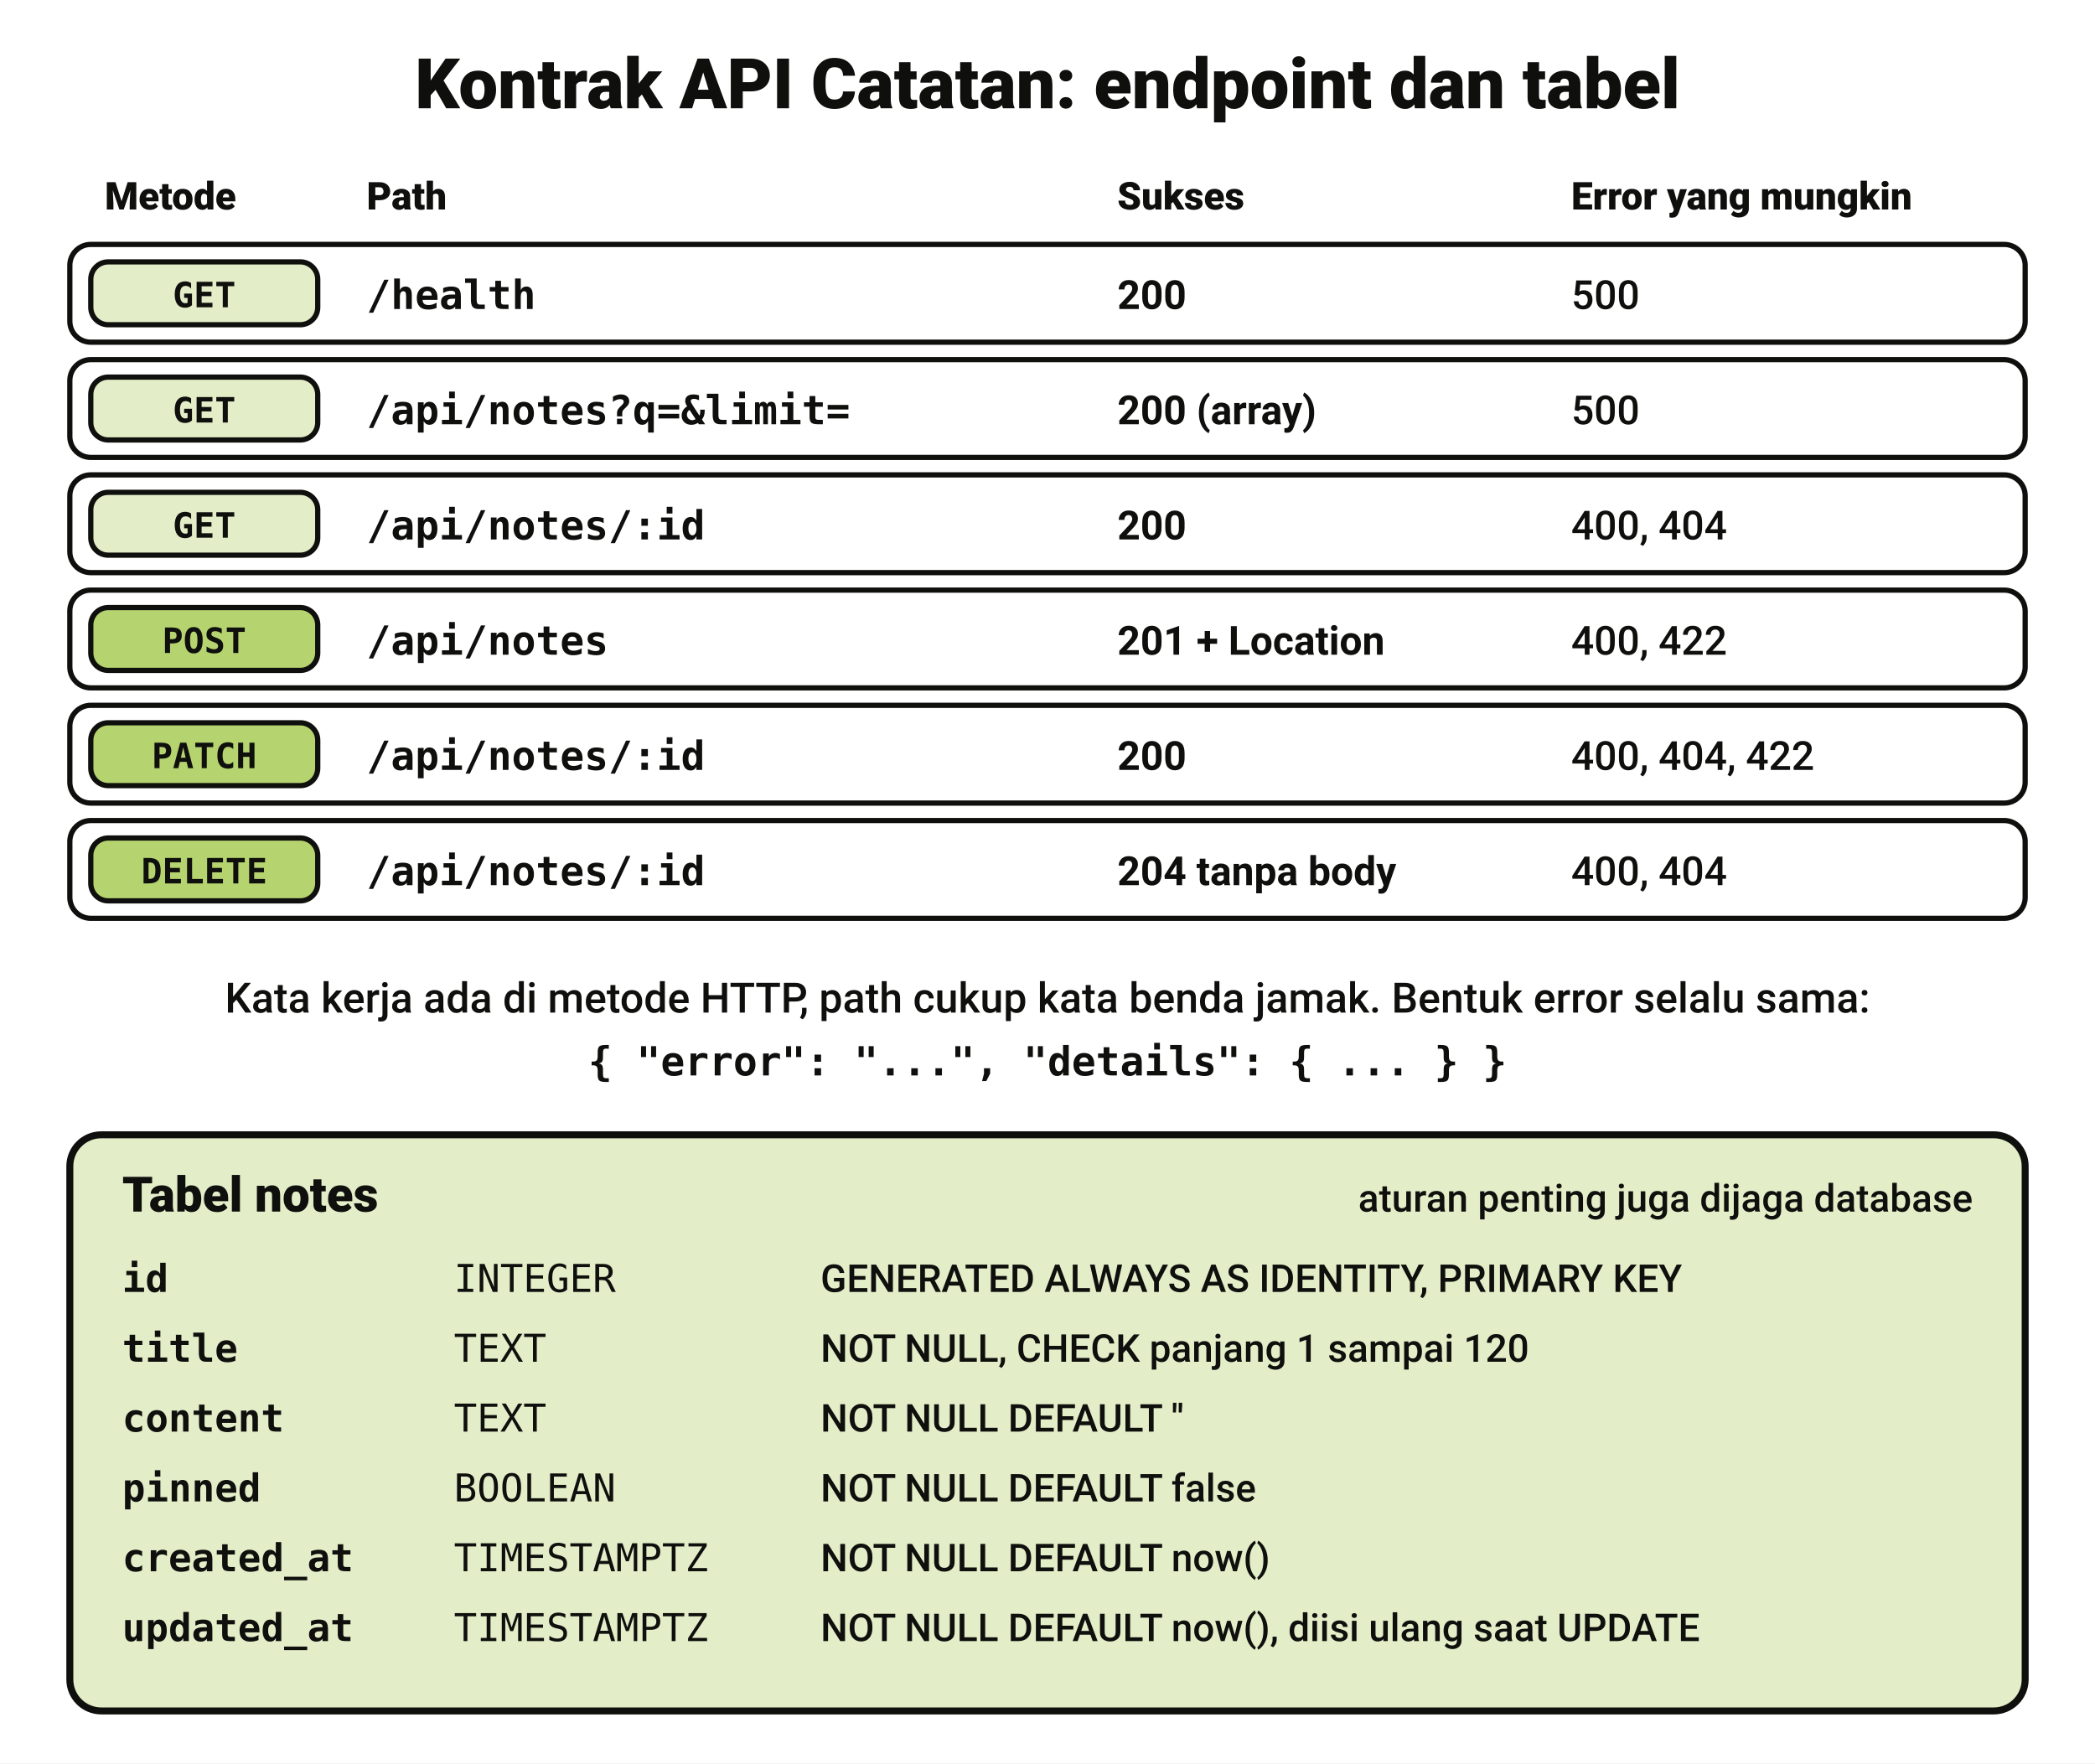
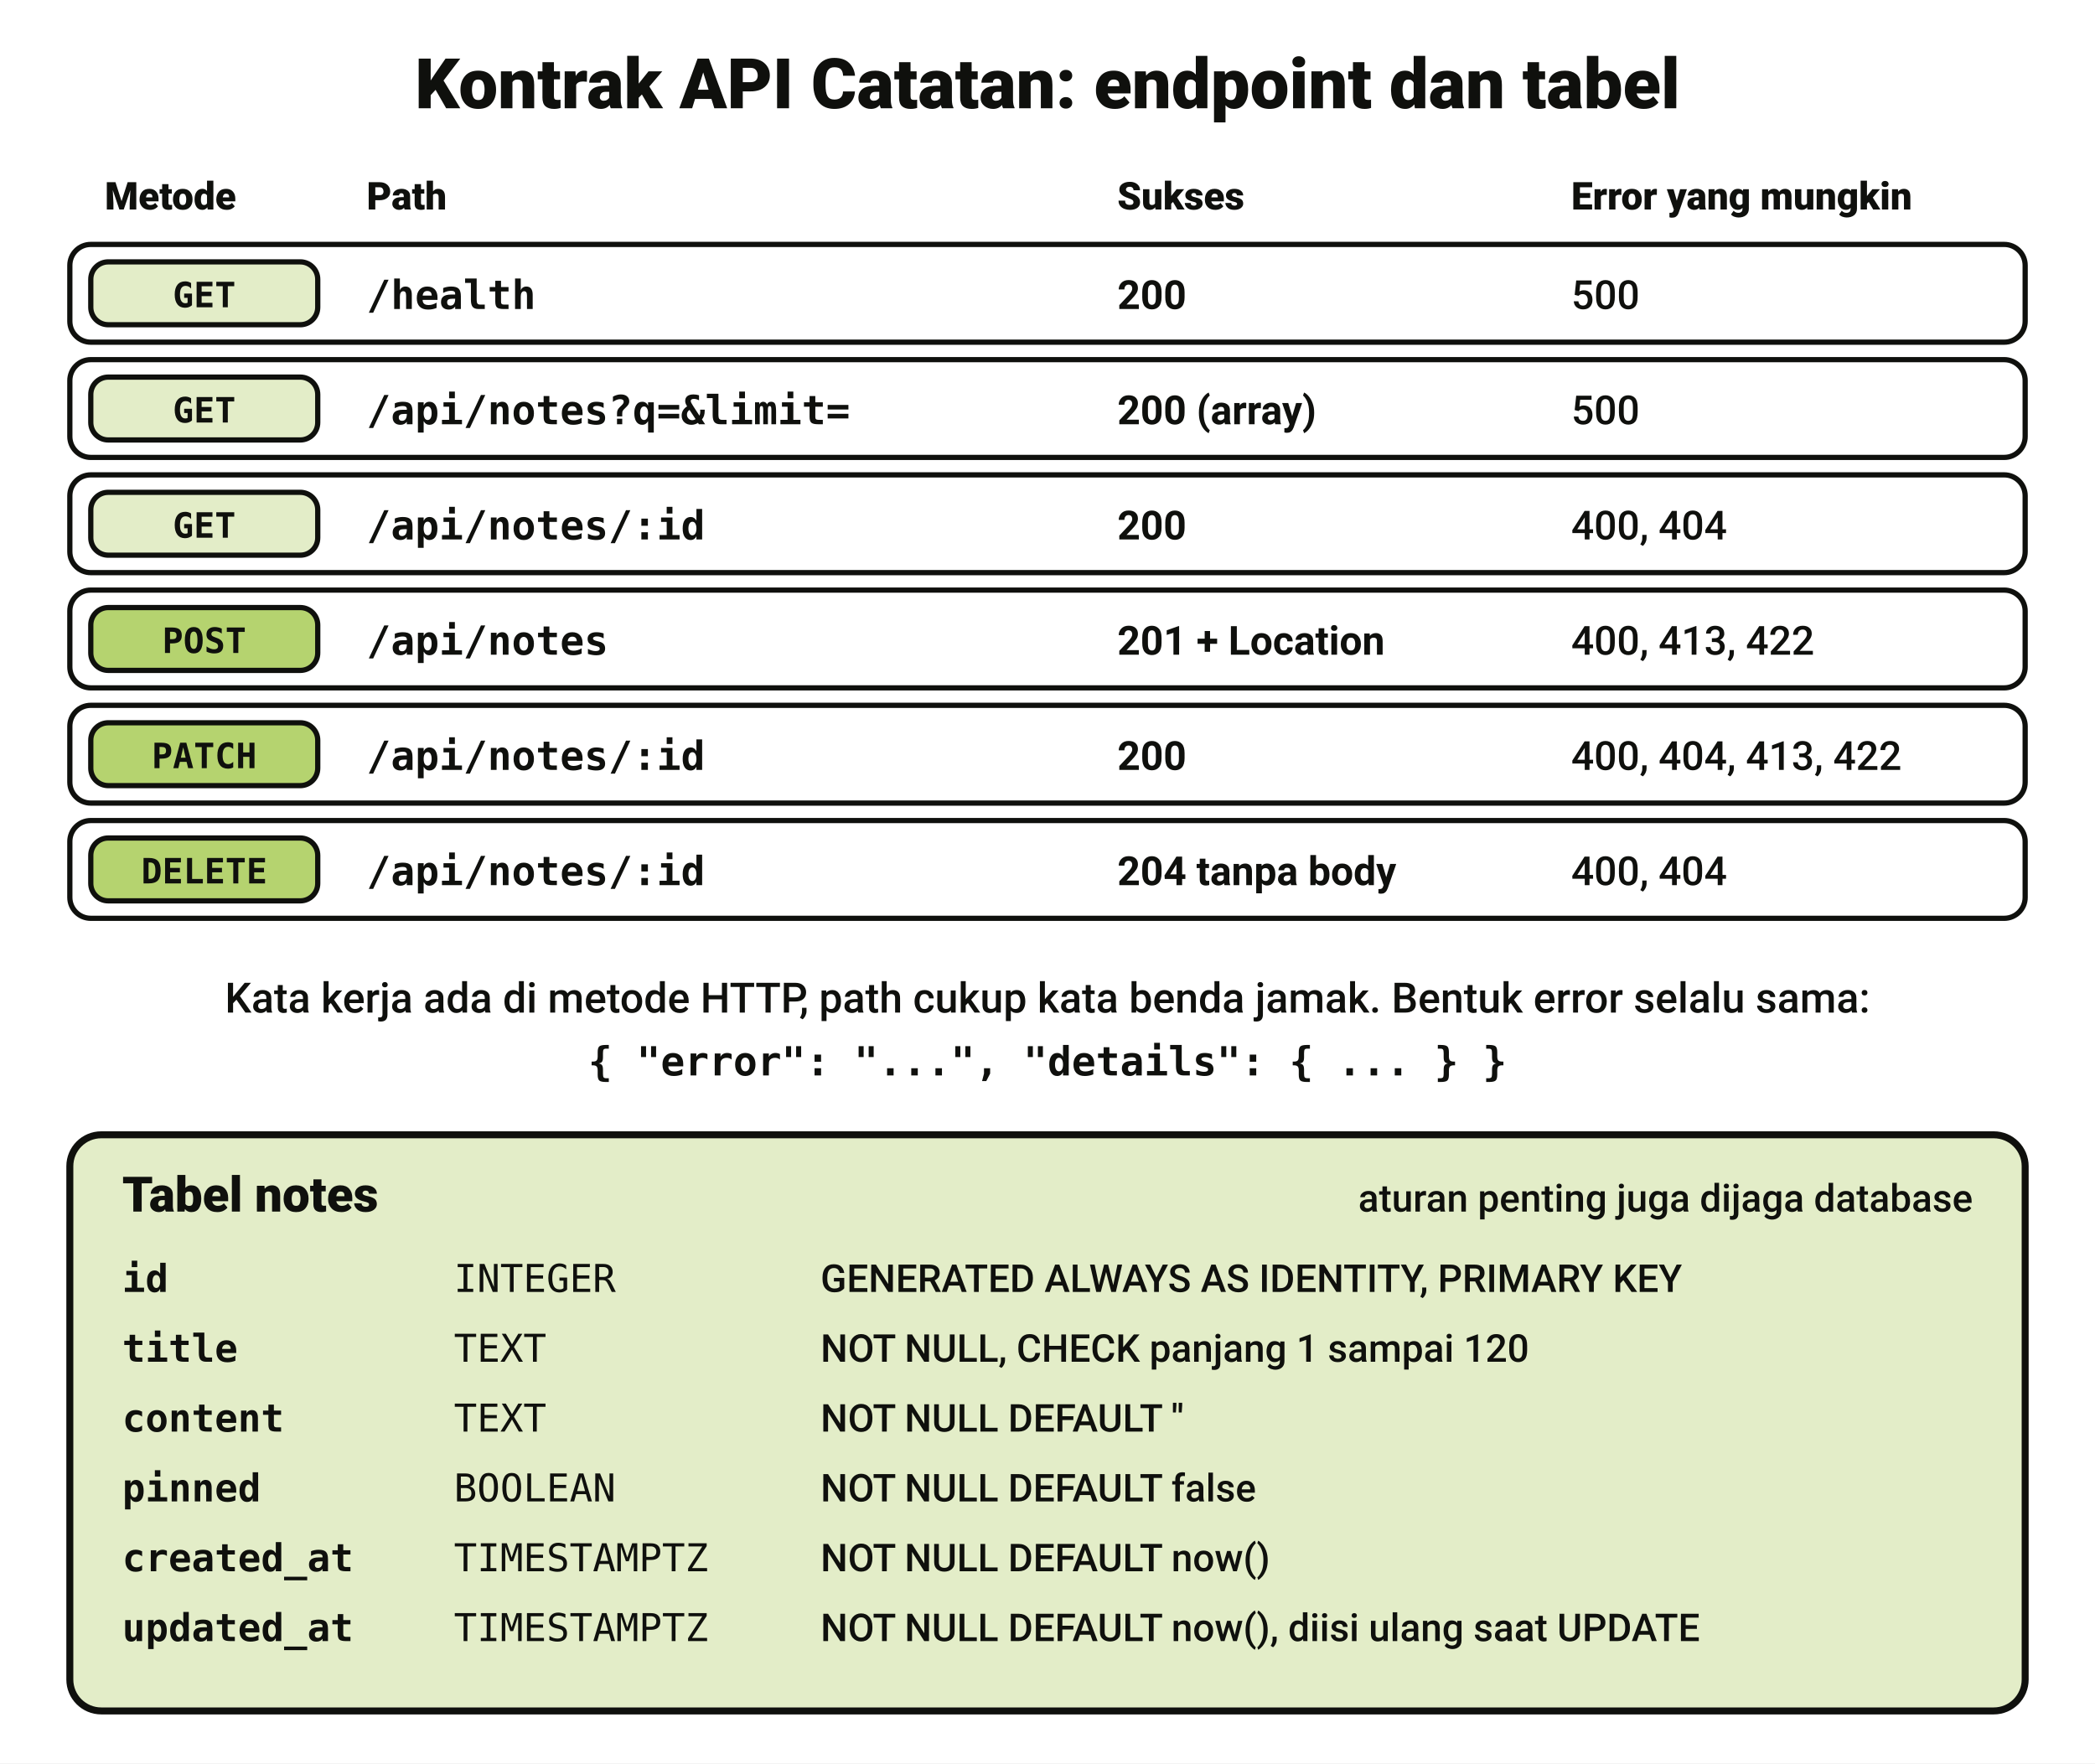
<svg xmlns="http://www.w3.org/2000/svg" viewBox="0 0 1200 1010" width="1200" height="1010" role="img" aria-labelledby="t" font-family="system-ui, 'Segoe UI', Roboto, sans-serif">
  <defs />
  <rect width="1200" height="1010" fill="#ffffff" />
  <text x="600" y="62" font-size="40" font-weight="800" text-anchor="middle" fill="#0f100d">Kontrak API Catatan: endpoint dan tabel</text>
  <text x="60" y="120" font-size="22" font-weight="800" text-anchor="start" fill="#0f100d">Metode</text>
  <text x="210" y="120" font-size="22" font-weight="800" text-anchor="start" fill="#0f100d">Path</text>
  <text x="640" y="120" font-size="22" font-weight="800" text-anchor="start" fill="#0f100d">Sukses</text>
  <text x="900" y="120" font-size="22" font-weight="800" text-anchor="start" fill="#0f100d">Error yang mungkin</text>
  <rect x="40" y="140" width="1120" height="56" rx="12" fill="#ffffff" stroke="#0f100d" stroke-width="3" />
  <rect x="52" y="150" width="130" height="36" rx="10" fill="#e3edc8" stroke="#0f100d" stroke-width="3" />
  <text x="117" y="176" font-size="20" font-weight="800" text-anchor="middle" fill="#0f100d" font-family="ui-monospace, Menlo, Consolas, monospace">GET</text>
  <text x="210" y="177" font-size="23" font-weight="600" text-anchor="start" fill="#0f100d" font-family="ui-monospace, Menlo, Consolas, monospace">/health</text>
  <text x="640" y="177" font-size="23" font-weight="700" text-anchor="start" fill="#0f100d">200</text>
  <text x="900" y="177" font-size="23" font-weight="500" text-anchor="start" fill="#0f100d">500</text>
  <rect x="40" y="206" width="1120" height="56" rx="12" fill="#ffffff" stroke="#0f100d" stroke-width="3" />
  <rect x="52" y="216" width="130" height="36" rx="10" fill="#e3edc8" stroke="#0f100d" stroke-width="3" />
  <text x="117" y="242" font-size="20" font-weight="800" text-anchor="middle" fill="#0f100d" font-family="ui-monospace, Menlo, Consolas, monospace">GET</text>
  <text x="210" y="243" font-size="23" font-weight="600" text-anchor="start" fill="#0f100d" font-family="ui-monospace, Menlo, Consolas, monospace">/api/notes?q=&amp;limit=</text>
  <text x="640" y="243" font-size="23" font-weight="700" text-anchor="start" fill="#0f100d">200 (array)</text>
  <text x="900" y="243" font-size="23" font-weight="500" text-anchor="start" fill="#0f100d">500</text>
  <rect x="40" y="272" width="1120" height="56" rx="12" fill="#ffffff" stroke="#0f100d" stroke-width="3" />
  <rect x="52" y="282" width="130" height="36" rx="10" fill="#e3edc8" stroke="#0f100d" stroke-width="3" />
  <text x="117" y="308" font-size="20" font-weight="800" text-anchor="middle" fill="#0f100d" font-family="ui-monospace, Menlo, Consolas, monospace">GET</text>
  <text x="210" y="309" font-size="23" font-weight="600" text-anchor="start" fill="#0f100d" font-family="ui-monospace, Menlo, Consolas, monospace">/api/notes/:id</text>
  <text x="640" y="309" font-size="23" font-weight="700" text-anchor="start" fill="#0f100d">200</text>
  <text x="900" y="309" font-size="23" font-weight="500" text-anchor="start" fill="#0f100d">400, 404</text>
  <rect x="40" y="338" width="1120" height="56" rx="12" fill="#ffffff" stroke="#0f100d" stroke-width="3" />
  <rect x="52" y="348" width="130" height="36" rx="10" fill="#b5d36f" stroke="#0f100d" stroke-width="3" />
  <text x="117" y="374" font-size="20" font-weight="800" text-anchor="middle" fill="#0f100d" font-family="ui-monospace, Menlo, Consolas, monospace">POST</text>
  <text x="210" y="375" font-size="23" font-weight="600" text-anchor="start" fill="#0f100d" font-family="ui-monospace, Menlo, Consolas, monospace">/api/notes</text>
  <text x="640" y="375" font-size="23" font-weight="700" text-anchor="start" fill="#0f100d">201 + Location</text>
-   <text x="900" y="375" font-size="23" font-weight="500" text-anchor="start" fill="#0f100d">400, 422</text>
+   <text x="900" y="375" font-size="23" font-weight="500" text-anchor="start" fill="#0f100d">400, 413, 422</text>
  <rect x="40" y="404" width="1120" height="56" rx="12" fill="#ffffff" stroke="#0f100d" stroke-width="3" />
  <rect x="52" y="414" width="130" height="36" rx="10" fill="#b5d36f" stroke="#0f100d" stroke-width="3" />
  <text x="117" y="440" font-size="20" font-weight="800" text-anchor="middle" fill="#0f100d" font-family="ui-monospace, Menlo, Consolas, monospace">PATCH</text>
  <text x="210" y="441" font-size="23" font-weight="600" text-anchor="start" fill="#0f100d" font-family="ui-monospace, Menlo, Consolas, monospace">/api/notes/:id</text>
  <text x="640" y="441" font-size="23" font-weight="700" text-anchor="start" fill="#0f100d">200</text>
-   <text x="900" y="441" font-size="23" font-weight="500" text-anchor="start" fill="#0f100d">400, 404, 422</text>
+   <text x="900" y="441" font-size="23" font-weight="500" text-anchor="start" fill="#0f100d">400, 404, 413, 422</text>
  <rect x="40" y="470" width="1120" height="56" rx="12" fill="#ffffff" stroke="#0f100d" stroke-width="3" />
  <rect x="52" y="480" width="130" height="36" rx="10" fill="#b5d36f" stroke="#0f100d" stroke-width="3" />
  <text x="117" y="506" font-size="20" font-weight="800" text-anchor="middle" fill="#0f100d" font-family="ui-monospace, Menlo, Consolas, monospace">DELETE</text>
  <text x="210" y="507" font-size="23" font-weight="600" text-anchor="start" fill="#0f100d" font-family="ui-monospace, Menlo, Consolas, monospace">/api/notes/:id</text>
  <text x="640" y="507" font-size="23" font-weight="700" text-anchor="start" fill="#0f100d">204 tanpa body</text>
  <text x="900" y="507" font-size="23" font-weight="500" text-anchor="start" fill="#0f100d">400, 404</text>
  <text x="600" y="580" font-size="24" font-weight="500" text-anchor="middle" fill="#0f100d">Kata kerja ada di metode HTTP, path cukup kata benda jamak. Bentuk error selalu sama:</text>
  <text x="600" y="616" font-size="23" font-weight="600" text-anchor="middle" fill="#0f100d" font-family="ui-monospace, Menlo, Consolas, monospace">{ "error": "...", "details": { ... } }</text>
  <rect x="40" y="650" width="1120" height="330" rx="18" fill="#e3edc8" stroke="#0f100d" stroke-width="4" />
  <text x="70" y="694" font-size="28" font-weight="800" text-anchor="start" fill="#0f100d">Tabel notes</text>
  <text x="1130" y="694" font-size="22" font-weight="500" text-anchor="end" fill="#0f100d">aturan penting juga dijaga database</text>
  <text x="70" y="740" font-size="22" font-weight="800" text-anchor="start" fill="#0f100d" font-family="ui-monospace, Menlo, Consolas, monospace">id</text>
  <text x="260" y="740" font-size="22" font-weight="500" text-anchor="start" fill="#0f100d" font-family="ui-monospace, Menlo, Consolas, monospace">INTEGER</text>
  <text x="470" y="740" font-size="22" font-weight="500" text-anchor="start" fill="#0f100d">GENERATED ALWAYS AS IDENTITY, PRIMARY KEY</text>
  <text x="70" y="780" font-size="22" font-weight="800" text-anchor="start" fill="#0f100d" font-family="ui-monospace, Menlo, Consolas, monospace">title</text>
  <text x="260" y="780" font-size="22" font-weight="500" text-anchor="start" fill="#0f100d" font-family="ui-monospace, Menlo, Consolas, monospace">TEXT</text>
  <text x="470" y="780" font-size="22" font-weight="500" text-anchor="start" fill="#0f100d">NOT NULL, CHECK panjang 1 sampai 120</text>
  <text x="70" y="820" font-size="22" font-weight="800" text-anchor="start" fill="#0f100d" font-family="ui-monospace, Menlo, Consolas, monospace">content</text>
  <text x="260" y="820" font-size="22" font-weight="500" text-anchor="start" fill="#0f100d" font-family="ui-monospace, Menlo, Consolas, monospace">TEXT</text>
  <text x="470" y="820" font-size="22" font-weight="500" text-anchor="start" fill="#0f100d">NOT NULL DEFAULT ''</text>
  <text x="70" y="860" font-size="22" font-weight="800" text-anchor="start" fill="#0f100d" font-family="ui-monospace, Menlo, Consolas, monospace">pinned</text>
  <text x="260" y="860" font-size="22" font-weight="500" text-anchor="start" fill="#0f100d" font-family="ui-monospace, Menlo, Consolas, monospace">BOOLEAN</text>
  <text x="470" y="860" font-size="22" font-weight="500" text-anchor="start" fill="#0f100d">NOT NULL DEFAULT false</text>
  <text x="70" y="900" font-size="22" font-weight="800" text-anchor="start" fill="#0f100d" font-family="ui-monospace, Menlo, Consolas, monospace">created_at</text>
  <text x="260" y="900" font-size="22" font-weight="500" text-anchor="start" fill="#0f100d" font-family="ui-monospace, Menlo, Consolas, monospace">TIMESTAMPTZ</text>
  <text x="470" y="900" font-size="22" font-weight="500" text-anchor="start" fill="#0f100d">NOT NULL DEFAULT now()</text>
  <text x="70" y="940" font-size="22" font-weight="800" text-anchor="start" fill="#0f100d" font-family="ui-monospace, Menlo, Consolas, monospace">updated_at</text>
  <text x="260" y="940" font-size="22" font-weight="500" text-anchor="start" fill="#0f100d" font-family="ui-monospace, Menlo, Consolas, monospace">TIMESTAMPTZ</text>
  <text x="470" y="940" font-size="22" font-weight="500" text-anchor="start" fill="#0f100d">NOT NULL DEFAULT now(), diisi ulang saat UPDATE</text>
</svg>
